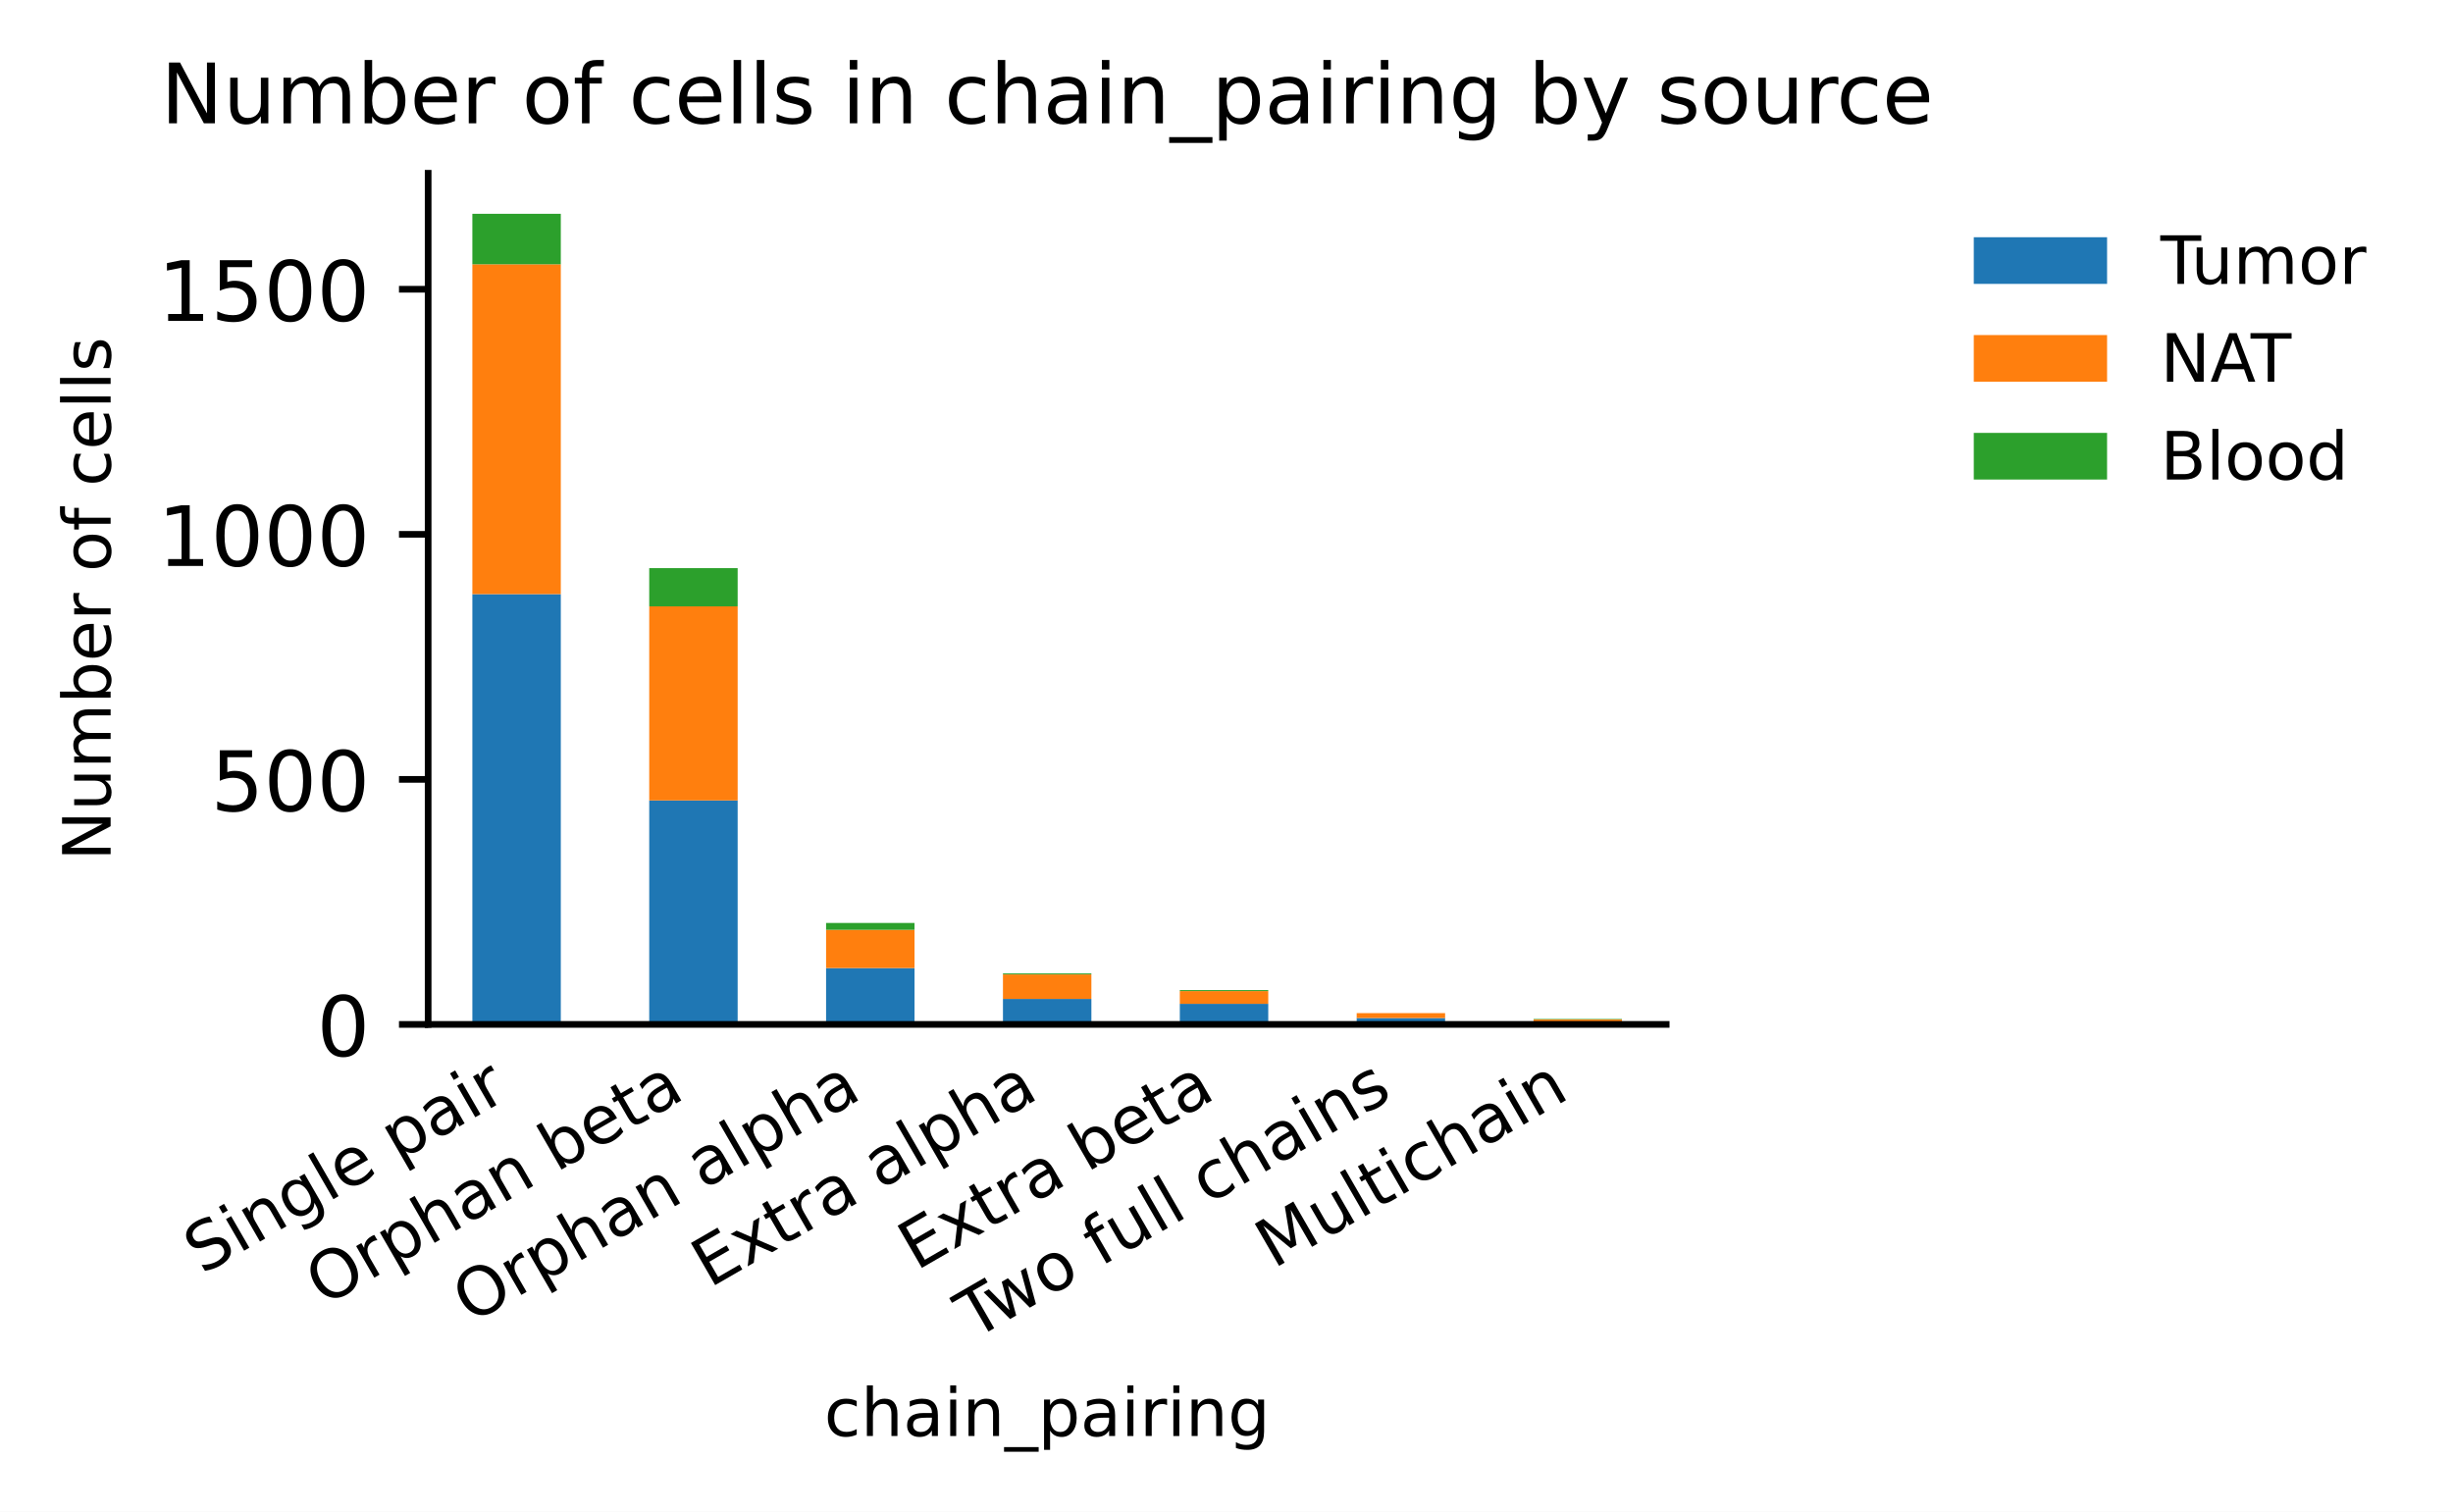
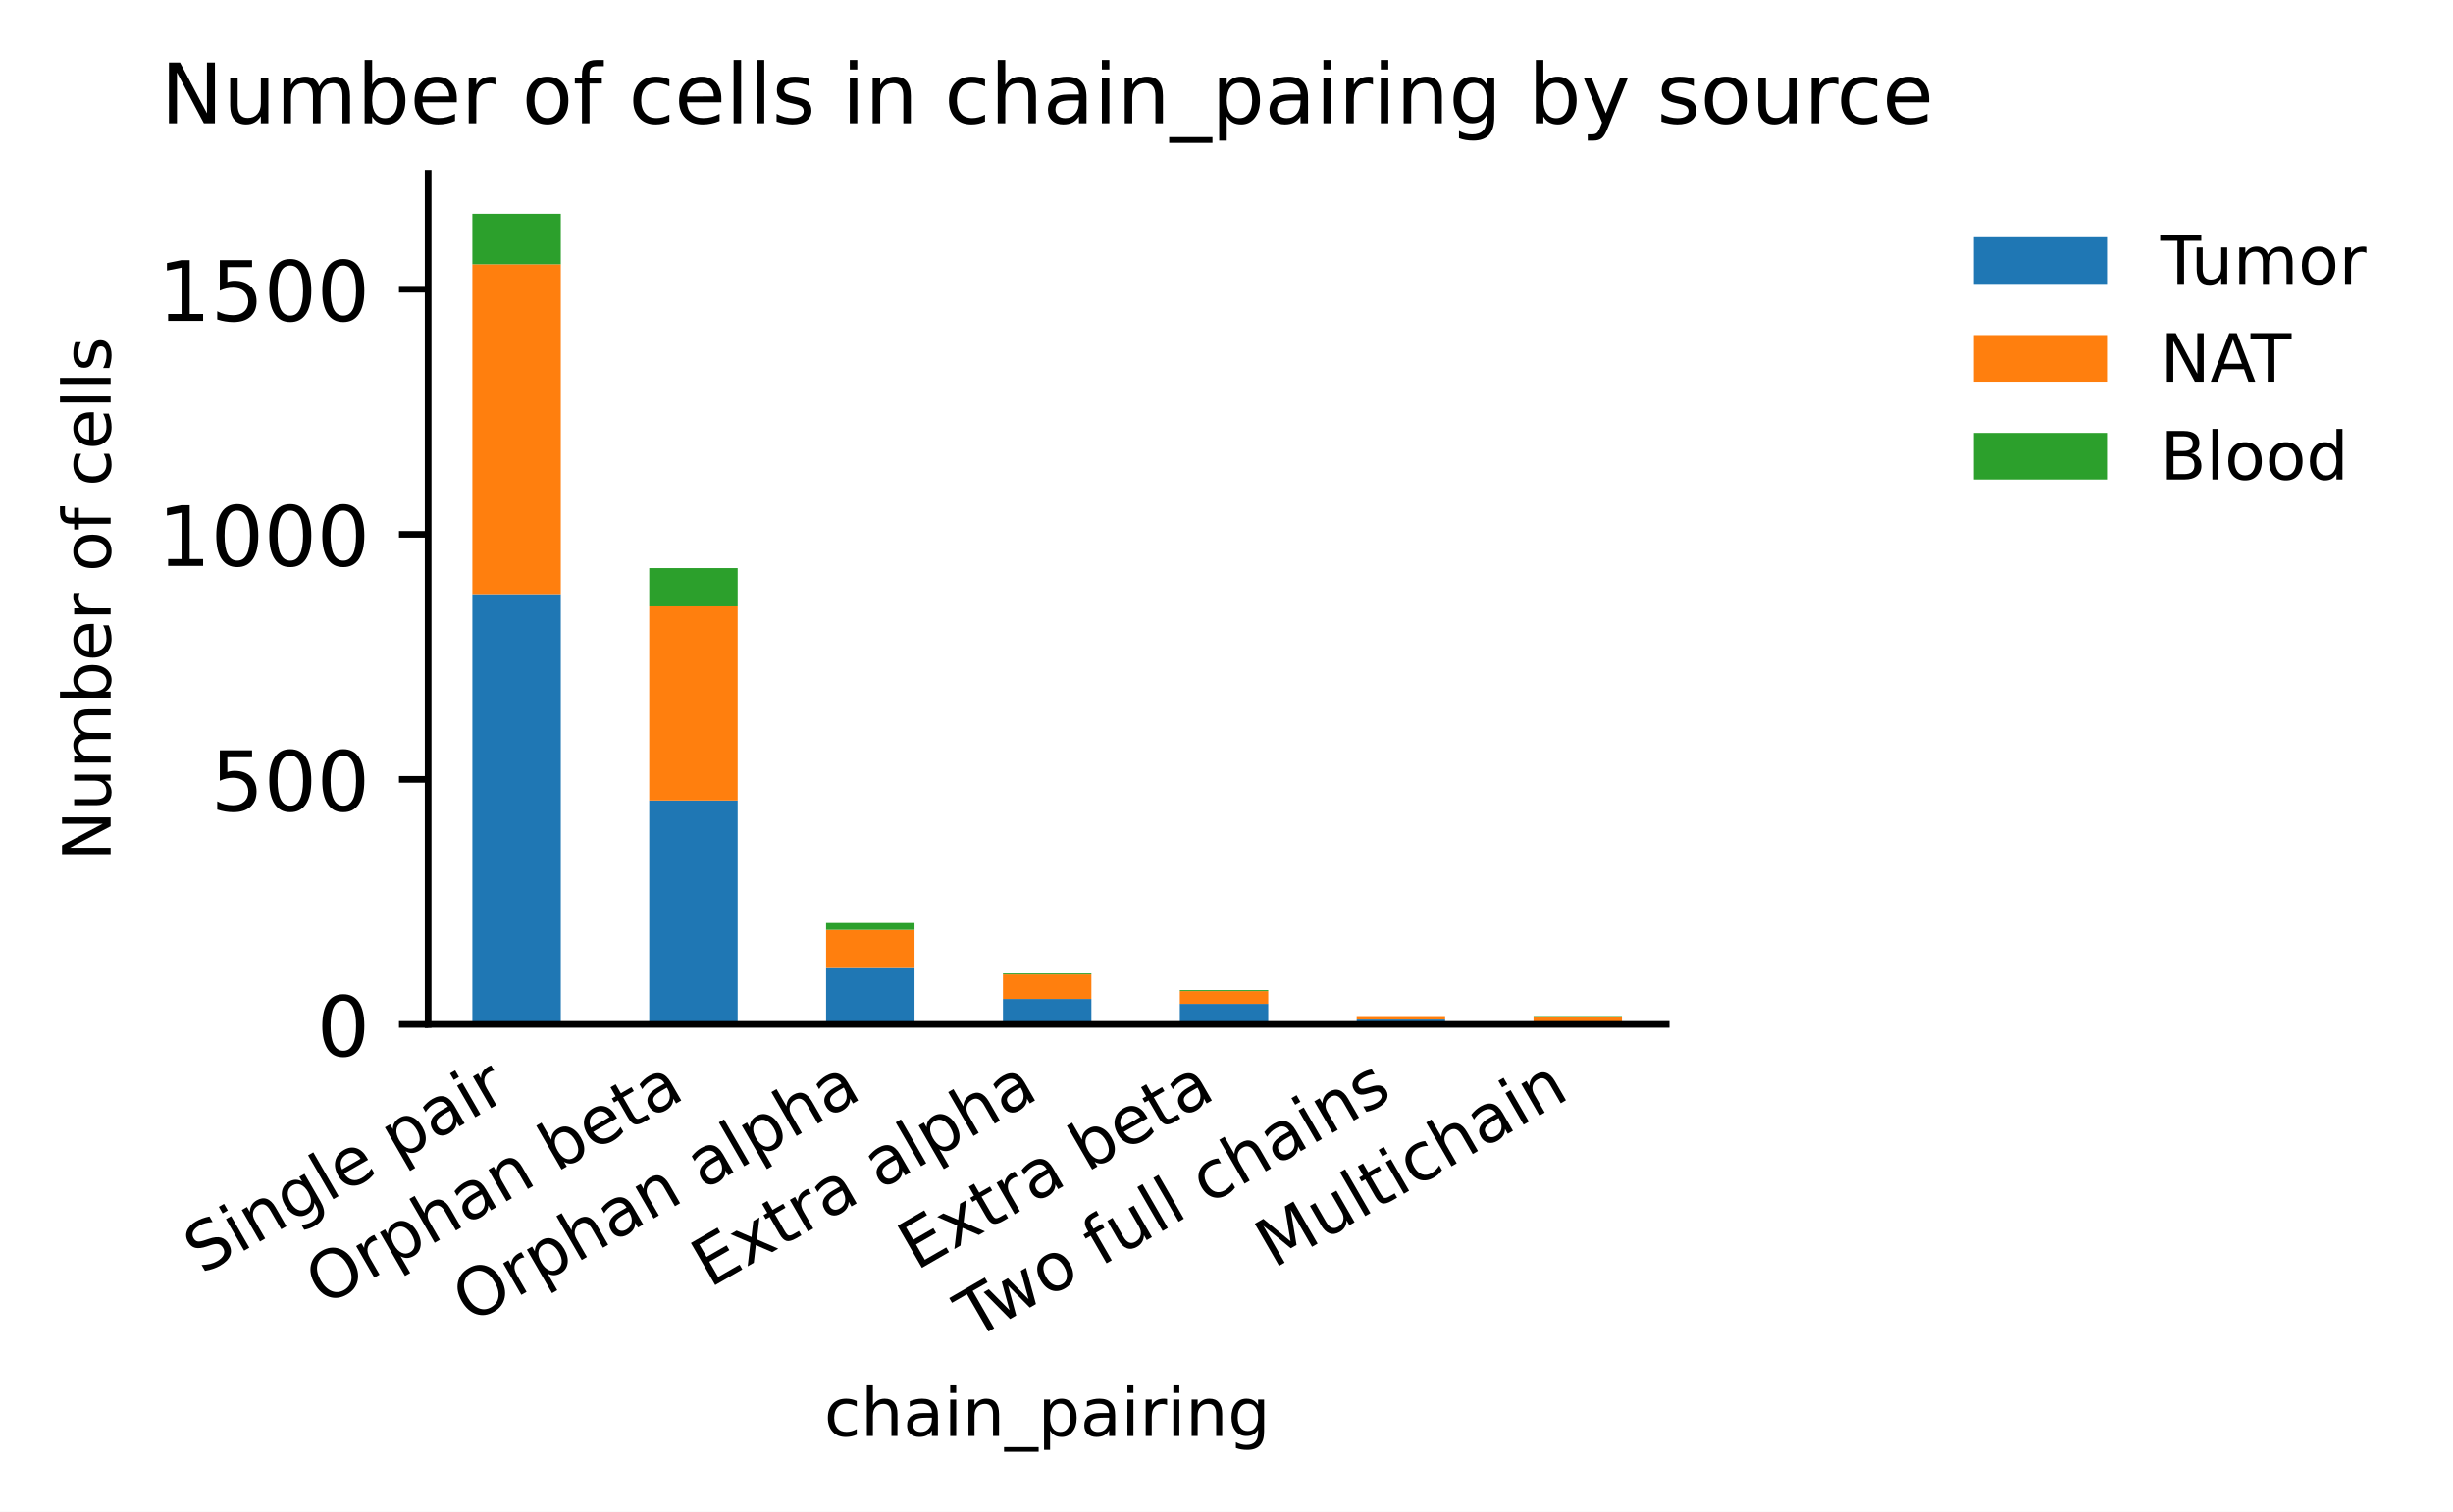
<svg xmlns="http://www.w3.org/2000/svg" xmlns:xlink="http://www.w3.org/1999/xlink" height="181.462pt" version="1.1" viewBox="0 0 294.445 181.462" width="294.445pt">
  <defs>
    <style type="text/css">
*{stroke-linecap:butt;stroke-linejoin:round;}
  </style>
  </defs>
  <g id="figure_1">
    <g id="patch_1">
      <path d="M 0 181.462  L 294.445 181.462  L 294.445 0  L 0 0  z " style="fill:#ffffff;" />
    </g>
    <g id="axes_1">
      <g id="patch_2">
        <path d="M 51.392 122.966  L 200 122.966  L 200 20.798  L 51.392 20.798  z " style="fill:#ffffff;" />
      </g>
      <g id="patch_3">
-         <path clip-path="url(#p3fe8c4ce03)" d="M 56.7 122.966  L 67.315 122.966  L 67.315 71.315  L 56.7 71.315  z " style="fill:#1f77b4;" />
+         <path clip-path="url(#pa48cd83cf0)" d="M 56.7 122.966  L 67.315 122.966  L 67.315 71.315  L 56.7 71.315  z " style="fill:#1f77b4;" />
      </g>
      <g id="patch_4">
-         <path clip-path="url(#p3fe8c4ce03)" d="M 77.93 122.966  L 88.544 122.966  L 88.544 96.082  L 77.93 96.082  z " style="fill:#1f77b4;" />
+         <path clip-path="url(#pa48cd83cf0)" d="M 77.93 122.966  L 88.544 122.966  L 88.544 96.082  L 77.93 96.082  z " style="fill:#1f77b4;" />
      </g>
      <g id="patch_5">
-         <path clip-path="url(#p3fe8c4ce03)" d="M 99.159 122.966  L 109.774 122.966  L 109.774 116.201  L 99.159 116.201  z " style="fill:#1f77b4;" />
+         <path clip-path="url(#pa48cd83cf0)" d="M 99.159 122.966  L 109.774 122.966  L 109.774 116.201  L 99.159 116.201  z " style="fill:#1f77b4;" />
      </g>
      <g id="patch_6">
-         <path clip-path="url(#p3fe8c4ce03)" d="M 120.389 122.966  L 131.004 122.966  L 131.004 119.907  L 120.389 119.907  z " style="fill:#1f77b4;" />
+         <path clip-path="url(#pa48cd83cf0)" d="M 120.389 122.966  L 131.004 122.966  L 131.004 119.907  L 120.389 119.907  z " style="fill:#1f77b4;" />
      </g>
      <g id="patch_7">
-         <path clip-path="url(#p3fe8c4ce03)" d="M 141.619 122.966  L 152.234 122.966  L 152.234 120.496  L 141.619 120.496  z " style="fill:#1f77b4;" />
+         <path clip-path="url(#pa48cd83cf0)" d="M 141.619 122.966  L 152.234 122.966  L 152.234 120.496  L 141.619 120.496  z " style="fill:#1f77b4;" />
      </g>
      <g id="patch_8">
-         <path clip-path="url(#p3fe8c4ce03)" d="M 162.849 122.966  L 173.463 122.966  L 173.463 122.202  L 162.849 122.202  z " style="fill:#1f77b4;" />
+         <path clip-path="url(#pa48cd83cf0)" d="M 162.849 122.966  L 173.463 122.966  L 173.463 122.378  L 162.849 122.378  z " style="fill:#1f77b4;" />
      </g>
      <g id="patch_9">
-         <path clip-path="url(#p3fe8c4ce03)" d="M 184.078 122.966  L 194.693 122.966  L 194.693 122.849  L 184.078 122.849  z " style="fill:#1f77b4;" />
+         <path clip-path="url(#pa48cd83cf0)" d="M 184.078 122.966  L 194.693 122.966  L 194.693 122.672  L 184.078 122.672  z " style="fill:#1f77b4;" />
      </g>
      <g id="patch_10">
-         <path clip-path="url(#p3fe8c4ce03)" d="M 56.7 71.315  L 67.315 71.315  L 67.315 31.723  L 56.7 31.723  z " style="fill:#ff7f0e;" />
+         <path clip-path="url(#pa48cd83cf0)" d="M 56.7 71.315  L 67.315 71.315  L 67.315 31.723  L 56.7 31.723  z " style="fill:#ff7f0e;" />
      </g>
      <g id="patch_11">
-         <path clip-path="url(#p3fe8c4ce03)" d="M 77.93 96.082  L 88.544 96.082  L 88.544 72.785  L 77.93 72.785  z " style="fill:#ff7f0e;" />
+         <path clip-path="url(#pa48cd83cf0)" d="M 77.93 96.082  L 88.544 96.082  L 88.544 72.785  L 77.93 72.785  z " style="fill:#ff7f0e;" />
      </g>
      <g id="patch_12">
-         <path clip-path="url(#p3fe8c4ce03)" d="M 99.159 116.201  L 109.774 116.201  L 109.774 111.612  L 99.159 111.612  z " style="fill:#ff7f0e;" />
+         <path clip-path="url(#pa48cd83cf0)" d="M 99.159 116.201  L 109.774 116.201  L 109.774 111.612  L 99.159 111.612  z " style="fill:#ff7f0e;" />
      </g>
      <g id="patch_13">
-         <path clip-path="url(#p3fe8c4ce03)" d="M 120.389 119.907  L 131.004 119.907  L 131.004 116.966  L 120.389 116.966  z " style="fill:#ff7f0e;" />
+         <path clip-path="url(#pa48cd83cf0)" d="M 120.389 119.907  L 131.004 119.907  L 131.004 116.966  L 120.389 116.966  z " style="fill:#ff7f0e;" />
      </g>
      <g id="patch_14">
-         <path clip-path="url(#p3fe8c4ce03)" d="M 141.619 120.496  L 152.234 120.496  L 152.234 118.966  L 141.619 118.966  z " style="fill:#ff7f0e;" />
+         <path clip-path="url(#pa48cd83cf0)" d="M 141.619 120.496  L 152.234 120.496  L 152.234 118.966  L 141.619 118.966  z " style="fill:#ff7f0e;" />
      </g>
      <g id="patch_15">
-         <path clip-path="url(#p3fe8c4ce03)" d="M 162.849 122.202  L 173.463 122.202  L 173.463 121.613  L 162.849 121.613  z " style="fill:#ff7f0e;" />
+         <path clip-path="url(#pa48cd83cf0)" d="M 162.849 122.378  L 173.463 122.378  L 173.463 121.966  L 162.849 121.966  z " style="fill:#ff7f0e;" />
      </g>
      <g id="patch_16">
-         <path clip-path="url(#p3fe8c4ce03)" d="M 184.078 122.849  L 194.693 122.849  L 194.693 122.378  L 184.078 122.378  z " style="fill:#ff7f0e;" />
+         <path clip-path="url(#pa48cd83cf0)" d="M 184.078 122.672  L 194.693 122.672  L 194.693 122.025  L 184.078 122.025  z " style="fill:#ff7f0e;" />
      </g>
      <g id="patch_17">
-         <path clip-path="url(#p3fe8c4ce03)" d="M 56.7 31.723  L 67.315 31.723  L 67.315 25.664  L 56.7 25.664  z " style="fill:#2ca02c;" />
+         <path clip-path="url(#pa48cd83cf0)" d="M 56.7 31.723  L 67.315 31.723  L 67.315 25.664  L 56.7 25.664  z " style="fill:#2ca02c;" />
      </g>
      <g id="patch_18">
-         <path clip-path="url(#p3fe8c4ce03)" d="M 77.93 72.785  L 88.544 72.785  L 88.544 68.197  L 77.93 68.197  z " style="fill:#2ca02c;" />
+         <path clip-path="url(#pa48cd83cf0)" d="M 77.93 72.785  L 88.544 72.785  L 88.544 68.197  L 77.93 68.197  z " style="fill:#2ca02c;" />
      </g>
      <g id="patch_19">
-         <path clip-path="url(#p3fe8c4ce03)" d="M 99.159 111.612  L 109.774 111.612  L 109.774 110.789  L 99.159 110.789  z " style="fill:#2ca02c;" />
+         <path clip-path="url(#pa48cd83cf0)" d="M 99.159 111.612  L 109.774 111.612  L 109.774 110.789  L 99.159 110.789  z " style="fill:#2ca02c;" />
      </g>
      <g id="patch_20">
-         <path clip-path="url(#p3fe8c4ce03)" d="M 120.389 116.966  L 131.004 116.966  L 131.004 116.848  L 120.389 116.848  z " style="fill:#2ca02c;" />
+         <path clip-path="url(#pa48cd83cf0)" d="M 120.389 116.966  L 131.004 116.966  L 131.004 116.848  L 120.389 116.848  z " style="fill:#2ca02c;" />
      </g>
      <g id="patch_21">
-         <path clip-path="url(#p3fe8c4ce03)" d="M 141.619 118.966  L 152.234 118.966  L 152.234 118.848  L 141.619 118.848  z " style="fill:#2ca02c;" />
+         <path clip-path="url(#pa48cd83cf0)" d="M 141.619 118.966  L 152.234 118.966  L 152.234 118.848  L 141.619 118.848  z " style="fill:#2ca02c;" />
      </g>
      <g id="patch_22">
-         <path clip-path="url(#p3fe8c4ce03)" d="M 162.849 122.966  L 173.463 122.966  L 173.463 122.966  L 162.849 122.966  z " style="fill:#2ca02c;" />
+         <path clip-path="url(#pa48cd83cf0)" d="M 162.849 122.966  L 173.463 122.966  L 173.463 122.966  L 162.849 122.966  z " style="fill:#2ca02c;" />
      </g>
      <g id="patch_23">
-         <path clip-path="url(#p3fe8c4ce03)" d="M 184.078 122.378  L 194.693 122.378  L 194.693 122.319  L 184.078 122.319  z " style="fill:#2ca02c;" />
+         <path clip-path="url(#pa48cd83cf0)" d="M 184.078 122.025  L 194.693 122.025  L 194.693 121.966  L 184.078 121.966  z " style="fill:#2ca02c;" />
      </g>
      <g id="matplotlib.axis_1">
        <g id="xtick_1">
          <g id="line2d_1" />
          <g id="text_1">
            <defs>
              <path d="M 53.516 70.516  L 53.516 60.891  Q 47.906 63.578 42.922 64.891  Q 37.938 66.219 33.297 66.219  Q 25.25 66.219 20.875 63.094  Q 16.5 59.969 16.5 54.203  Q 16.5 49.359 19.406 46.891  Q 22.312 44.438 30.422 42.922  L 36.375 41.703  Q 47.406 39.594 52.656 34.297  Q 57.906 29 57.906 20.125  Q 57.906 9.516 50.797 4.047  Q 43.703 -1.422 29.984 -1.422  Q 24.812 -1.422 18.969 -0.25  Q 13.141 0.922 6.891 3.219  L 6.891 13.375  Q 12.891 10.016 18.656 8.297  Q 24.422 6.594 29.984 6.594  Q 38.422 6.594 43.016 9.906  Q 47.609 13.234 47.609 19.391  Q 47.609 24.75 44.312 27.781  Q 41.016 30.812 33.5 32.328  L 27.484 33.5  Q 16.453 35.688 11.516 40.375  Q 6.594 45.062 6.594 53.422  Q 6.594 63.094 13.406 68.656  Q 20.219 74.219 32.172 74.219  Q 37.312 74.219 42.625 73.281  Q 47.953 72.359 53.516 70.516  z " id="DejaVuSans-83" />
              <path d="M 9.422 54.688  L 18.406 54.688  L 18.406 0  L 9.422 0  z M 9.422 75.984  L 18.406 75.984  L 18.406 64.594  L 9.422 64.594  z " id="DejaVuSans-105" />
              <path d="M 54.891 33.016  L 54.891 0  L 45.906 0  L 45.906 32.719  Q 45.906 40.484 42.875 44.328  Q 39.844 48.188 33.797 48.188  Q 26.516 48.188 22.312 43.547  Q 18.109 38.922 18.109 30.906  L 18.109 0  L 9.078 0  L 9.078 54.688  L 18.109 54.688  L 18.109 46.188  Q 21.344 51.125 25.703 53.562  Q 30.078 56 35.797 56  Q 45.219 56 50.047 50.172  Q 54.891 44.344 54.891 33.016  z " id="DejaVuSans-110" />
              <path d="M 45.406 27.984  Q 45.406 37.75 41.375 43.109  Q 37.359 48.484 30.078 48.484  Q 22.859 48.484 18.828 43.109  Q 14.797 37.75 14.797 27.984  Q 14.797 18.266 18.828 12.891  Q 22.859 7.516 30.078 7.516  Q 37.359 7.516 41.375 12.891  Q 45.406 18.266 45.406 27.984  z M 54.391 6.781  Q 54.391 -7.172 48.188 -13.984  Q 42 -20.797 29.203 -20.797  Q 24.469 -20.797 20.266 -20.094  Q 16.062 -19.391 12.109 -17.922  L 12.109 -9.188  Q 16.062 -11.328 19.922 -12.344  Q 23.781 -13.375 27.781 -13.375  Q 36.625 -13.375 41.016 -8.766  Q 45.406 -4.156 45.406 5.172  L 45.406 9.625  Q 42.625 4.781 38.281 2.391  Q 33.938 0 27.875 0  Q 17.828 0 11.672 7.656  Q 5.516 15.328 5.516 27.984  Q 5.516 40.672 11.672 48.328  Q 17.828 56 27.875 56  Q 33.938 56 38.281 53.609  Q 42.625 51.219 45.406 46.391  L 45.406 54.688  L 54.391 54.688  z " id="DejaVuSans-103" />
              <path d="M 9.422 75.984  L 18.406 75.984  L 18.406 0  L 9.422 0  z " id="DejaVuSans-108" />
              <path d="M 56.203 29.594  L 56.203 25.203  L 14.891 25.203  Q 15.484 15.922 20.484 11.062  Q 25.484 6.203 34.422 6.203  Q 39.594 6.203 44.453 7.469  Q 49.312 8.734 54.109 11.281  L 54.109 2.781  Q 49.266 0.734 44.188 -0.344  Q 39.109 -1.422 33.891 -1.422  Q 20.797 -1.422 13.156 6.188  Q 5.516 13.812 5.516 26.812  Q 5.516 40.234 12.766 48.109  Q 20.016 56 32.328 56  Q 43.359 56 49.781 48.891  Q 56.203 41.797 56.203 29.594  z M 47.219 32.234  Q 47.125 39.594 43.094 43.984  Q 39.062 48.391 32.422 48.391  Q 24.906 48.391 20.391 44.141  Q 15.875 39.891 15.188 32.172  z " id="DejaVuSans-101" />
              <path id="DejaVuSans-32" />
              <path d="M 18.109 8.203  L 18.109 -20.797  L 9.078 -20.797  L 9.078 54.688  L 18.109 54.688  L 18.109 46.391  Q 20.953 51.266 25.266 53.625  Q 29.594 56 35.594 56  Q 45.562 56 51.781 48.094  Q 58.016 40.188 58.016 27.297  Q 58.016 14.406 51.781 6.484  Q 45.562 -1.422 35.594 -1.422  Q 29.594 -1.422 25.266 0.953  Q 20.953 3.328 18.109 8.203  z M 48.688 27.297  Q 48.688 37.203 44.609 42.844  Q 40.531 48.484 33.406 48.484  Q 26.266 48.484 22.188 42.844  Q 18.109 37.203 18.109 27.297  Q 18.109 17.391 22.188 11.75  Q 26.266 6.109 33.406 6.109  Q 40.531 6.109 44.609 11.75  Q 48.688 17.391 48.688 27.297  z " id="DejaVuSans-112" />
              <path d="M 34.281 27.484  Q 23.391 27.484 19.188 25  Q 14.984 22.516 14.984 16.5  Q 14.984 11.719 18.141 8.906  Q 21.297 6.109 26.703 6.109  Q 34.188 6.109 38.703 11.406  Q 43.219 16.703 43.219 25.484  L 43.219 27.484  z M 52.203 31.203  L 52.203 0  L 43.219 0  L 43.219 8.297  Q 40.141 3.328 35.547 0.953  Q 30.953 -1.422 24.312 -1.422  Q 15.922 -1.422 10.953 3.297  Q 6 8.016 6 15.922  Q 6 25.141 12.172 29.828  Q 18.359 34.516 30.609 34.516  L 43.219 34.516  L 43.219 35.406  Q 43.219 41.609 39.141 45  Q 35.062 48.391 27.688 48.391  Q 23 48.391 18.547 47.266  Q 14.109 46.141 10.016 43.891  L 10.016 52.203  Q 14.938 54.109 19.578 55.047  Q 24.219 56 28.609 56  Q 40.484 56 46.344 49.844  Q 52.203 43.703 52.203 31.203  z " id="DejaVuSans-97" />
              <path d="M 41.109 46.297  Q 39.594 47.172 37.812 47.578  Q 36.031 48 33.891 48  Q 26.266 48 22.188 43.047  Q 18.109 38.094 18.109 28.812  L 18.109 0  L 9.078 0  L 9.078 54.688  L 18.109 54.688  L 18.109 46.188  Q 20.953 51.172 25.484 53.578  Q 30.031 56 36.531 56  Q 37.453 56 38.578 55.875  Q 39.703 55.766 41.062 55.516  z " id="DejaVuSans-114" />
            </defs>
            <g transform="translate(24.25682 153.0458)rotate(-30)scale(0.08 -0.08)">
              <use xlink:href="#DejaVuSans-83" />
              <use x="63.477" xlink:href="#DejaVuSans-105" />
              <use x="91.26" xlink:href="#DejaVuSans-110" />
              <use x="154.639" xlink:href="#DejaVuSans-103" />
              <use x="218.115" xlink:href="#DejaVuSans-108" />
              <use x="245.898" xlink:href="#DejaVuSans-101" />
              <use x="307.422" xlink:href="#DejaVuSans-32" />
              <use x="339.209" xlink:href="#DejaVuSans-112" />
              <use x="402.686" xlink:href="#DejaVuSans-97" />
              <use x="463.965" xlink:href="#DejaVuSans-105" />
              <use x="491.748" xlink:href="#DejaVuSans-114" />
            </g>
          </g>
        </g>
        <g id="xtick_2">
          <g id="line2d_2" />
          <g id="text_2">
            <defs>
              <path d="M 39.406 66.219  Q 28.656 66.219 22.328 58.203  Q 16.016 50.203 16.016 36.375  Q 16.016 22.609 22.328 14.594  Q 28.656 6.594 39.406 6.594  Q 50.141 6.594 56.422 14.594  Q 62.703 22.609 62.703 36.375  Q 62.703 50.203 56.422 58.203  Q 50.141 66.219 39.406 66.219  z M 39.406 74.219  Q 54.734 74.219 63.906 63.938  Q 73.094 53.656 73.094 36.375  Q 73.094 19.141 63.906 8.859  Q 54.734 -1.422 39.406 -1.422  Q 24.031 -1.422 14.812 8.828  Q 5.609 19.094 5.609 36.375  Q 5.609 53.656 14.812 63.938  Q 24.031 74.219 39.406 74.219  z " id="DejaVuSans-79" />
              <path d="M 54.891 33.016  L 54.891 0  L 45.906 0  L 45.906 32.719  Q 45.906 40.484 42.875 44.328  Q 39.844 48.188 33.797 48.188  Q 26.516 48.188 22.312 43.547  Q 18.109 38.922 18.109 30.906  L 18.109 0  L 9.078 0  L 9.078 75.984  L 18.109 75.984  L 18.109 46.188  Q 21.344 51.125 25.703 53.562  Q 30.078 56 35.797 56  Q 45.219 56 50.047 50.172  Q 54.891 44.344 54.891 33.016  z " id="DejaVuSans-104" />
              <path d="M 48.688 27.297  Q 48.688 37.203 44.609 42.844  Q 40.531 48.484 33.406 48.484  Q 26.266 48.484 22.188 42.844  Q 18.109 37.203 18.109 27.297  Q 18.109 17.391 22.188 11.75  Q 26.266 6.109 33.406 6.109  Q 40.531 6.109 44.609 11.75  Q 48.688 17.391 48.688 27.297  z M 18.109 46.391  Q 20.953 51.266 25.266 53.625  Q 29.594 56 35.594 56  Q 45.562 56 51.781 48.094  Q 58.016 40.188 58.016 27.297  Q 58.016 14.406 51.781 6.484  Q 45.562 -1.422 35.594 -1.422  Q 29.594 -1.422 25.266 0.953  Q 20.953 3.328 18.109 8.203  L 18.109 0  L 9.078 0  L 9.078 75.984  L 18.109 75.984  z " id="DejaVuSans-98" />
              <path d="M 18.312 70.219  L 18.312 54.688  L 36.812 54.688  L 36.812 47.703  L 18.312 47.703  L 18.312 18.016  Q 18.312 11.328 20.141 9.422  Q 21.969 7.516 27.594 7.516  L 36.812 7.516  L 36.812 0  L 27.594 0  Q 17.188 0 13.234 3.875  Q 9.281 7.766 9.281 18.016  L 9.281 47.703  L 2.688 47.703  L 2.688 54.688  L 9.281 54.688  L 9.281 70.219  z " id="DejaVuSans-116" />
            </defs>
            <g transform="translate(38.85278 156.8758)rotate(-30)scale(0.08 -0.08)">
              <use xlink:href="#DejaVuSans-79" />
              <use x="78.711" xlink:href="#DejaVuSans-114" />
              <use x="119.824" xlink:href="#DejaVuSans-112" />
              <use x="183.301" xlink:href="#DejaVuSans-104" />
              <use x="246.68" xlink:href="#DejaVuSans-97" />
              <use x="307.959" xlink:href="#DejaVuSans-110" />
              <use x="371.338" xlink:href="#DejaVuSans-32" />
              <use x="403.125" xlink:href="#DejaVuSans-98" />
              <use x="466.602" xlink:href="#DejaVuSans-101" />
              <use x="528.125" xlink:href="#DejaVuSans-116" />
              <use x="567.334" xlink:href="#DejaVuSans-97" />
            </g>
          </g>
        </g>
        <g id="xtick_3">
          <g id="line2d_3" />
          <g id="text_3">
            <g transform="translate(56.5004 158.9439)rotate(-30)scale(0.08 -0.08)">
              <use xlink:href="#DejaVuSans-79" />
              <use x="78.711" xlink:href="#DejaVuSans-114" />
              <use x="119.824" xlink:href="#DejaVuSans-112" />
              <use x="183.301" xlink:href="#DejaVuSans-104" />
              <use x="246.68" xlink:href="#DejaVuSans-97" />
              <use x="307.959" xlink:href="#DejaVuSans-110" />
              <use x="371.338" xlink:href="#DejaVuSans-32" />
              <use x="403.125" xlink:href="#DejaVuSans-97" />
              <use x="464.404" xlink:href="#DejaVuSans-108" />
              <use x="492.188" xlink:href="#DejaVuSans-112" />
              <use x="555.664" xlink:href="#DejaVuSans-104" />
              <use x="619.043" xlink:href="#DejaVuSans-97" />
            </g>
          </g>
        </g>
        <g id="xtick_4">
          <g id="line2d_4" />
          <g id="text_4">
            <defs>
              <path d="M 9.812 72.906  L 55.906 72.906  L 55.906 64.594  L 19.672 64.594  L 19.672 43.016  L 54.391 43.016  L 54.391 34.719  L 19.672 34.719  L 19.672 8.297  L 56.781 8.297  L 56.781 0  L 9.812 0  z " id="DejaVuSans-69" />
              <path d="M 54.891 54.688  L 35.109 28.078  L 55.906 0  L 45.312 0  L 29.391 21.484  L 13.484 0  L 2.875 0  L 24.125 28.609  L 4.688 54.688  L 15.281 54.688  L 29.781 35.203  L 44.281 54.688  z " id="DejaVuSans-120" />
            </defs>
            <g transform="translate(85.16927 154.6489)rotate(-30)scale(0.08 -0.08)">
              <use xlink:href="#DejaVuSans-69" />
              <use x="63.184" xlink:href="#DejaVuSans-120" />
              <use x="122.363" xlink:href="#DejaVuSans-116" />
              <use x="161.572" xlink:href="#DejaVuSans-114" />
              <use x="202.686" xlink:href="#DejaVuSans-97" />
              <use x="263.965" xlink:href="#DejaVuSans-32" />
              <use x="295.752" xlink:href="#DejaVuSans-97" />
              <use x="357.031" xlink:href="#DejaVuSans-108" />
              <use x="384.814" xlink:href="#DejaVuSans-112" />
              <use x="448.291" xlink:href="#DejaVuSans-104" />
              <use x="511.67" xlink:href="#DejaVuSans-97" />
            </g>
          </g>
        </g>
        <g id="xtick_5">
          <g id="line2d_5" />
          <g id="text_5">
            <g transform="translate(109.9811 152.5808)rotate(-30)scale(0.08 -0.08)">
              <use xlink:href="#DejaVuSans-69" />
              <use x="63.184" xlink:href="#DejaVuSans-120" />
              <use x="122.363" xlink:href="#DejaVuSans-116" />
              <use x="161.572" xlink:href="#DejaVuSans-114" />
              <use x="202.686" xlink:href="#DejaVuSans-97" />
              <use x="263.965" xlink:href="#DejaVuSans-32" />
              <use x="295.752" xlink:href="#DejaVuSans-98" />
              <use x="359.229" xlink:href="#DejaVuSans-101" />
              <use x="420.752" xlink:href="#DejaVuSans-116" />
              <use x="459.961" xlink:href="#DejaVuSans-97" />
            </g>
          </g>
        </g>
        <g id="xtick_6">
          <g id="line2d_6" />
          <g id="text_6">
            <defs>
              <path d="M -0.297 72.906  L 61.375 72.906  L 61.375 64.594  L 35.5 64.594  L 35.5 0  L 25.594 0  L 25.594 64.594  L -0.297 64.594  z " id="DejaVuSans-84" />
              <path d="M 4.203 54.688  L 13.188 54.688  L 24.422 12.016  L 35.594 54.688  L 46.188 54.688  L 57.422 12.016  L 68.609 54.688  L 77.594 54.688  L 63.281 0  L 52.688 0  L 40.922 44.828  L 29.109 0  L 18.5 0  z " id="DejaVuSans-119" />
              <path d="M 30.609 48.391  Q 23.391 48.391 19.188 42.75  Q 14.984 37.109 14.984 27.297  Q 14.984 17.484 19.156 11.844  Q 23.344 6.203 30.609 6.203  Q 37.797 6.203 41.984 11.859  Q 46.188 17.531 46.188 27.297  Q 46.188 37.016 41.984 42.703  Q 37.797 48.391 30.609 48.391  z M 30.609 56  Q 42.328 56 49.016 48.375  Q 55.719 40.766 55.719 27.297  Q 55.719 13.875 49.016 6.219  Q 42.328 -1.422 30.609 -1.422  Q 18.844 -1.422 12.172 6.219  Q 5.516 13.875 5.516 27.297  Q 5.516 40.766 12.172 48.375  Q 18.844 56 30.609 56  z " id="DejaVuSans-111" />
              <path d="M 37.109 75.984  L 37.109 68.5  L 28.516 68.5  Q 23.688 68.5 21.797 66.547  Q 19.922 64.594 19.922 59.516  L 19.922 54.688  L 34.719 54.688  L 34.719 47.703  L 19.922 47.703  L 19.922 0  L 10.891 0  L 10.891 47.703  L 2.297 47.703  L 2.297 54.688  L 10.891 54.688  L 10.891 58.5  Q 10.891 67.625 15.141 71.797  Q 19.391 75.984 28.609 75.984  z " id="DejaVuSans-102" />
              <path d="M 8.5 21.578  L 8.5 54.688  L 17.484 54.688  L 17.484 21.922  Q 17.484 14.156 20.5 10.266  Q 23.531 6.391 29.594 6.391  Q 36.859 6.391 41.078 11.031  Q 45.312 15.672 45.312 23.688  L 45.312 54.688  L 54.297 54.688  L 54.297 0  L 45.312 0  L 45.312 8.406  Q 42.047 3.422 37.719 1  Q 33.406 -1.422 27.688 -1.422  Q 18.266 -1.422 13.375 4.438  Q 8.5 10.297 8.5 21.578  z M 31.109 56  z " id="DejaVuSans-117" />
              <path d="M 48.781 52.594  L 48.781 44.188  Q 44.969 46.297 41.141 47.344  Q 37.312 48.391 33.406 48.391  Q 24.656 48.391 19.812 42.844  Q 14.984 37.312 14.984 27.297  Q 14.984 17.281 19.812 11.734  Q 24.656 6.203 33.406 6.203  Q 37.312 6.203 41.141 7.25  Q 44.969 8.297 48.781 10.406  L 48.781 2.094  Q 45.016 0.344 40.984 -0.531  Q 36.969 -1.422 32.422 -1.422  Q 20.062 -1.422 12.781 6.344  Q 5.516 14.109 5.516 27.297  Q 5.516 40.672 12.859 48.328  Q 20.219 56 33.016 56  Q 37.156 56 41.109 55.141  Q 45.062 54.297 48.781 52.594  z " id="DejaVuSans-99" />
              <path d="M 44.281 53.078  L 44.281 44.578  Q 40.484 46.531 36.375 47.5  Q 32.281 48.484 27.875 48.484  Q 21.188 48.484 17.844 46.438  Q 14.5 44.391 14.5 40.281  Q 14.5 37.156 16.891 35.375  Q 19.281 33.594 26.516 31.984  L 29.594 31.297  Q 39.156 29.25 43.188 25.516  Q 47.219 21.781 47.219 15.094  Q 47.219 7.469 41.188 3.016  Q 35.156 -1.422 24.609 -1.422  Q 20.219 -1.422 15.453 -0.562  Q 10.688 0.297 5.422 2  L 5.422 11.281  Q 10.406 8.688 15.234 7.391  Q 20.062 6.109 24.812 6.109  Q 31.156 6.109 34.562 8.281  Q 37.984 10.453 37.984 14.406  Q 37.984 18.062 35.516 20.016  Q 33.062 21.969 24.703 23.781  L 21.578 24.516  Q 13.234 26.266 9.516 29.906  Q 5.812 33.547 5.812 39.891  Q 5.812 47.609 11.281 51.797  Q 16.75 56 26.812 56  Q 31.781 56 36.172 55.266  Q 40.578 54.547 44.281 53.078  z " id="DejaVuSans-115" />
            </defs>
            <g transform="translate(116.877 160.8564)rotate(-30)scale(0.08 -0.08)">
              <use xlink:href="#DejaVuSans-84" />
              <use x="44.584" xlink:href="#DejaVuSans-119" />
              <use x="126.371" xlink:href="#DejaVuSans-111" />
              <use x="187.553" xlink:href="#DejaVuSans-32" />
              <use x="219.34" xlink:href="#DejaVuSans-102" />
              <use x="254.545" xlink:href="#DejaVuSans-117" />
              <use x="317.924" xlink:href="#DejaVuSans-108" />
              <use x="345.707" xlink:href="#DejaVuSans-108" />
              <use x="373.49" xlink:href="#DejaVuSans-32" />
              <use x="405.277" xlink:href="#DejaVuSans-99" />
              <use x="460.258" xlink:href="#DejaVuSans-104" />
              <use x="523.637" xlink:href="#DejaVuSans-97" />
              <use x="584.916" xlink:href="#DejaVuSans-105" />
              <use x="612.699" xlink:href="#DejaVuSans-110" />
              <use x="676.078" xlink:href="#DejaVuSans-115" />
            </g>
          </g>
        </g>
        <g id="xtick_7">
          <g id="line2d_7" />
          <g id="text_7">
            <defs>
              <path d="M 9.812 72.906  L 24.516 72.906  L 43.109 23.297  L 61.812 72.906  L 76.516 72.906  L 76.516 0  L 66.891 0  L 66.891 64.016  L 48.094 14.016  L 38.188 14.016  L 19.391 64.016  L 19.391 0  L 9.812 0  z " id="DejaVuSans-77" />
            </defs>
            <g transform="translate(152.8584 152.3395)rotate(-30)scale(0.08 -0.08)">
              <use xlink:href="#DejaVuSans-77" />
              <use x="86.279" xlink:href="#DejaVuSans-117" />
              <use x="149.658" xlink:href="#DejaVuSans-108" />
              <use x="177.441" xlink:href="#DejaVuSans-116" />
              <use x="216.65" xlink:href="#DejaVuSans-105" />
              <use x="244.434" xlink:href="#DejaVuSans-99" />
              <use x="299.414" xlink:href="#DejaVuSans-104" />
              <use x="362.793" xlink:href="#DejaVuSans-97" />
              <use x="424.072" xlink:href="#DejaVuSans-105" />
              <use x="451.855" xlink:href="#DejaVuSans-110" />
            </g>
          </g>
        </g>
        <g id="text_8">
          <defs>
            <path d="M 50.984 -16.609  L 50.984 -23.578  L -0.984 -23.578  L -0.984 -16.609  z " id="DejaVuSans-95" />
          </defs>
          <g transform="translate(98.93275 172.376)scale(0.08 -0.08)">
            <use xlink:href="#DejaVuSans-99" />
            <use x="54.98" xlink:href="#DejaVuSans-104" />
            <use x="118.359" xlink:href="#DejaVuSans-97" />
            <use x="179.639" xlink:href="#DejaVuSans-105" />
            <use x="207.422" xlink:href="#DejaVuSans-110" />
            <use x="270.801" xlink:href="#DejaVuSans-95" />
            <use x="320.801" xlink:href="#DejaVuSans-112" />
            <use x="384.277" xlink:href="#DejaVuSans-97" />
            <use x="445.557" xlink:href="#DejaVuSans-105" />
            <use x="473.34" xlink:href="#DejaVuSans-114" />
            <use x="514.453" xlink:href="#DejaVuSans-105" />
            <use x="542.236" xlink:href="#DejaVuSans-110" />
            <use x="605.615" xlink:href="#DejaVuSans-103" />
          </g>
        </g>
      </g>
      <g id="matplotlib.axis_2">
        <g id="ytick_1">
          <g id="line2d_8">
            <defs>
-               <path d="M 0 0  L -3.5 0  " id="m73879115fa" style="stroke:#000000;stroke-width:0.8;" />
+               <path d="M 0 0  L -3.5 0  " id="m4cf09dc306" style="stroke:#000000;stroke-width:0.8;" />
            </defs>
            <g>
-               <use style="stroke:#000000;stroke-width:0.8;" x="51.392" xlink:href="#m73879115fa" y="122.966" />
+               <use style="stroke:#000000;stroke-width:0.8;" x="51.392" xlink:href="#m4cf09dc306" y="122.966" />
            </g>
          </g>
          <g id="text_9">
            <defs>
              <path d="M 31.781 66.406  Q 24.172 66.406 20.328 58.906  Q 16.5 51.422 16.5 36.375  Q 16.5 21.391 20.328 13.891  Q 24.172 6.391 31.781 6.391  Q 39.453 6.391 43.281 13.891  Q 47.125 21.391 47.125 36.375  Q 47.125 51.422 43.281 58.906  Q 39.453 66.406 31.781 66.406  z M 31.781 74.219  Q 44.047 74.219 50.516 64.516  Q 56.984 54.828 56.984 36.375  Q 56.984 17.969 50.516 8.266  Q 44.047 -1.422 31.781 -1.422  Q 19.531 -1.422 13.062 8.266  Q 6.594 17.969 6.594 36.375  Q 6.594 54.828 13.062 64.516  Q 19.531 74.219 31.781 74.219  z " id="DejaVuSans-48" />
            </defs>
            <g transform="translate(38.03 126.7657)scale(0.1 -0.1)">
              <use xlink:href="#DejaVuSans-48" />
            </g>
          </g>
        </g>
        <g id="ytick_2">
          <g id="line2d_9">
            <g>
-               <use style="stroke:#000000;stroke-width:0.8;" x="51.392" xlink:href="#m73879115fa" y="93.552" />
+               <use style="stroke:#000000;stroke-width:0.8;" x="51.392" xlink:href="#m4cf09dc306" y="93.552" />
            </g>
          </g>
          <g id="text_10">
            <defs>
              <path d="M 10.797 72.906  L 49.516 72.906  L 49.516 64.594  L 19.828 64.594  L 19.828 46.734  Q 21.969 47.469 24.109 47.828  Q 26.266 48.188 28.422 48.188  Q 40.625 48.188 47.75 41.5  Q 54.891 34.812 54.891 23.391  Q 54.891 11.625 47.562 5.094  Q 40.234 -1.422 26.906 -1.422  Q 22.312 -1.422 17.547 -0.641  Q 12.797 0.141 7.719 1.703  L 7.719 11.625  Q 12.109 9.234 16.797 8.062  Q 21.484 6.891 26.703 6.891  Q 35.156 6.891 40.078 11.328  Q 45.016 15.766 45.016 23.391  Q 45.016 31 40.078 35.438  Q 35.156 39.891 26.703 39.891  Q 22.75 39.891 18.812 39.016  Q 14.891 38.141 10.797 36.281  z " id="DejaVuSans-53" />
            </defs>
            <g transform="translate(25.305 97.35125)scale(0.1 -0.1)">
              <use xlink:href="#DejaVuSans-53" />
              <use x="63.623" xlink:href="#DejaVuSans-48" />
              <use x="127.246" xlink:href="#DejaVuSans-48" />
            </g>
          </g>
        </g>
        <g id="ytick_3">
          <g id="line2d_10">
            <g>
-               <use style="stroke:#000000;stroke-width:0.8;" x="51.392" xlink:href="#m73879115fa" y="64.138" />
+               <use style="stroke:#000000;stroke-width:0.8;" x="51.392" xlink:href="#m4cf09dc306" y="64.138" />
            </g>
          </g>
          <g id="text_11">
            <defs>
              <path d="M 12.406 8.297  L 28.516 8.297  L 28.516 63.922  L 10.984 60.406  L 10.984 69.391  L 28.422 72.906  L 38.281 72.906  L 38.281 8.297  L 54.391 8.297  L 54.391 0  L 12.406 0  z " id="DejaVuSans-49" />
            </defs>
            <g transform="translate(18.9425 67.93684)scale(0.1 -0.1)">
              <use xlink:href="#DejaVuSans-49" />
              <use x="63.623" xlink:href="#DejaVuSans-48" />
              <use x="127.246" xlink:href="#DejaVuSans-48" />
              <use x="190.869" xlink:href="#DejaVuSans-48" />
            </g>
          </g>
        </g>
        <g id="ytick_4">
          <g id="line2d_11">
            <g>
-               <use style="stroke:#000000;stroke-width:0.8;" x="51.392" xlink:href="#m73879115fa" y="34.723" />
+               <use style="stroke:#000000;stroke-width:0.8;" x="51.392" xlink:href="#m4cf09dc306" y="34.723" />
            </g>
          </g>
          <g id="text_12">
            <g transform="translate(18.9425 38.52244)scale(0.1 -0.1)">
              <use xlink:href="#DejaVuSans-49" />
              <use x="63.623" xlink:href="#DejaVuSans-53" />
              <use x="127.246" xlink:href="#DejaVuSans-48" />
              <use x="190.869" xlink:href="#DejaVuSans-48" />
            </g>
          </g>
        </g>
        <g id="text_13">
          <defs>
            <path d="M 9.812 72.906  L 23.094 72.906  L 55.422 11.922  L 55.422 72.906  L 64.984 72.906  L 64.984 0  L 51.703 0  L 19.391 60.984  L 19.391 0  L 9.812 0  z " id="DejaVuSans-78" />
            <path d="M 52 44.188  Q 55.375 50.25 60.062 53.125  Q 64.75 56 71.094 56  Q 79.641 56 84.281 50.016  Q 88.922 44.047 88.922 33.016  L 88.922 0  L 79.891 0  L 79.891 32.719  Q 79.891 40.578 77.094 44.375  Q 74.312 48.188 68.609 48.188  Q 61.625 48.188 57.562 43.547  Q 53.516 38.922 53.516 30.906  L 53.516 0  L 44.484 0  L 44.484 32.719  Q 44.484 40.625 41.703 44.406  Q 38.922 48.188 33.109 48.188  Q 26.219 48.188 22.156 43.531  Q 18.109 38.875 18.109 30.906  L 18.109 0  L 9.078 0  L 9.078 54.688  L 18.109 54.688  L 18.109 46.188  Q 21.188 51.219 25.484 53.609  Q 29.781 56 35.688 56  Q 41.656 56 45.828 52.969  Q 50 49.953 52 44.188  z " id="DejaVuSans-109" />
          </defs>
          <g transform="translate(13.27875 103.3162)rotate(-90)scale(0.08 -0.08)">
            <use xlink:href="#DejaVuSans-78" />
            <use x="74.805" xlink:href="#DejaVuSans-117" />
            <use x="138.184" xlink:href="#DejaVuSans-109" />
            <use x="235.596" xlink:href="#DejaVuSans-98" />
            <use x="299.072" xlink:href="#DejaVuSans-101" />
            <use x="360.596" xlink:href="#DejaVuSans-114" />
            <use x="401.709" xlink:href="#DejaVuSans-32" />
            <use x="433.496" xlink:href="#DejaVuSans-111" />
            <use x="494.678" xlink:href="#DejaVuSans-102" />
            <use x="529.883" xlink:href="#DejaVuSans-32" />
            <use x="561.67" xlink:href="#DejaVuSans-99" />
            <use x="616.65" xlink:href="#DejaVuSans-101" />
            <use x="678.174" xlink:href="#DejaVuSans-108" />
            <use x="705.957" xlink:href="#DejaVuSans-108" />
            <use x="733.74" xlink:href="#DejaVuSans-115" />
          </g>
        </g>
      </g>
      <g id="patch_24">
        <path d="M 51.392 122.966  L 51.392 20.798  " style="fill:none;stroke:#000000;stroke-linecap:square;stroke-linejoin:miter;stroke-width:0.8;" />
      </g>
      <g id="patch_25">
        <path d="M 51.392 122.966  L 200 122.966  " style="fill:none;stroke:#000000;stroke-linecap:square;stroke-linejoin:miter;stroke-width:0.8;" />
      </g>
      <g id="text_14">
        <defs>
          <path d="M 32.172 -5.078  Q 28.375 -14.844 24.75 -17.812  Q 21.141 -20.797 15.094 -20.797  L 7.906 -20.797  L 7.906 -13.281  L 13.188 -13.281  Q 16.891 -13.281 18.938 -11.516  Q 21 -9.766 23.484 -3.219  L 25.094 0.875  L 2.984 54.688  L 12.5 54.688  L 29.594 11.922  L 46.688 54.688  L 56.203 54.688  z " id="DejaVuSans-121" />
        </defs>
        <g transform="translate(19.30041 14.79844)scale(0.1 -0.1)">
          <use xlink:href="#DejaVuSans-78" />
          <use x="74.805" xlink:href="#DejaVuSans-117" />
          <use x="138.184" xlink:href="#DejaVuSans-109" />
          <use x="235.596" xlink:href="#DejaVuSans-98" />
          <use x="299.072" xlink:href="#DejaVuSans-101" />
          <use x="360.596" xlink:href="#DejaVuSans-114" />
          <use x="401.709" xlink:href="#DejaVuSans-32" />
          <use x="433.496" xlink:href="#DejaVuSans-111" />
          <use x="494.678" xlink:href="#DejaVuSans-102" />
          <use x="529.883" xlink:href="#DejaVuSans-32" />
          <use x="561.67" xlink:href="#DejaVuSans-99" />
          <use x="616.65" xlink:href="#DejaVuSans-101" />
          <use x="678.174" xlink:href="#DejaVuSans-108" />
          <use x="705.957" xlink:href="#DejaVuSans-108" />
          <use x="733.74" xlink:href="#DejaVuSans-115" />
          <use x="785.84" xlink:href="#DejaVuSans-32" />
          <use x="817.627" xlink:href="#DejaVuSans-105" />
          <use x="845.41" xlink:href="#DejaVuSans-110" />
          <use x="908.789" xlink:href="#DejaVuSans-32" />
          <use x="940.576" xlink:href="#DejaVuSans-99" />
          <use x="995.557" xlink:href="#DejaVuSans-104" />
          <use x="1058.936" xlink:href="#DejaVuSans-97" />
          <use x="1120.215" xlink:href="#DejaVuSans-105" />
          <use x="1147.998" xlink:href="#DejaVuSans-110" />
          <use x="1211.377" xlink:href="#DejaVuSans-95" />
          <use x="1261.377" xlink:href="#DejaVuSans-112" />
          <use x="1324.854" xlink:href="#DejaVuSans-97" />
          <use x="1386.133" xlink:href="#DejaVuSans-105" />
          <use x="1413.916" xlink:href="#DejaVuSans-114" />
          <use x="1455.029" xlink:href="#DejaVuSans-105" />
          <use x="1482.812" xlink:href="#DejaVuSans-110" />
          <use x="1546.191" xlink:href="#DejaVuSans-103" />
          <use x="1609.668" xlink:href="#DejaVuSans-32" />
          <use x="1641.455" xlink:href="#DejaVuSans-98" />
          <use x="1704.932" xlink:href="#DejaVuSans-121" />
          <use x="1764.111" xlink:href="#DejaVuSans-32" />
          <use x="1795.898" xlink:href="#DejaVuSans-115" />
          <use x="1847.998" xlink:href="#DejaVuSans-111" />
          <use x="1909.18" xlink:href="#DejaVuSans-117" />
          <use x="1972.559" xlink:href="#DejaVuSans-114" />
          <use x="2011.422" xlink:href="#DejaVuSans-99" />
          <use x="2066.402" xlink:href="#DejaVuSans-101" />
        </g>
      </g>
      <g id="legend_1">
        <g id="patch_26">
          <path d="M 236.922 34.077  L 252.922 34.077  L 252.922 28.477  L 236.922 28.477  z " style="fill:#1f77b4;" />
        </g>
        <g id="text_15">
          <g transform="translate(259.3221 34.07719)scale(0.08 -0.08)">
            <use xlink:href="#DejaVuSans-84" />
            <use x="45.959" xlink:href="#DejaVuSans-117" />
            <use x="109.338" xlink:href="#DejaVuSans-109" />
            <use x="206.75" xlink:href="#DejaVuSans-111" />
            <use x="267.932" xlink:href="#DejaVuSans-114" />
          </g>
        </g>
        <g id="patch_27">
          <path d="M 236.922 45.82  L 252.922 45.82  L 252.922 40.22  L 236.922 40.22  z " style="fill:#ff7f0e;" />
        </g>
        <g id="text_16">
          <defs>
            <path d="M 34.188 63.188  L 20.797 26.906  L 47.609 26.906  z M 28.609 72.906  L 39.797 72.906  L 67.578 0  L 57.328 0  L 50.688 18.703  L 17.828 18.703  L 11.188 0  L 0.781 0  z " id="DejaVuSans-65" />
          </defs>
          <g transform="translate(259.3221 45.81969)scale(0.08 -0.08)">
            <use xlink:href="#DejaVuSans-78" />
            <use x="74.805" xlink:href="#DejaVuSans-65" />
            <use x="135.463" xlink:href="#DejaVuSans-84" />
          </g>
        </g>
        <g id="patch_28">
          <path d="M 236.922 57.562  L 252.922 57.562  L 252.922 51.962  L 236.922 51.962  z " style="fill:#2ca02c;" />
        </g>
        <g id="text_17">
          <defs>
            <path d="M 19.672 34.812  L 19.672 8.109  L 35.5 8.109  Q 43.453 8.109 47.281 11.406  Q 51.125 14.703 51.125 21.484  Q 51.125 28.328 47.281 31.562  Q 43.453 34.812 35.5 34.812  z M 19.672 64.797  L 19.672 42.828  L 34.281 42.828  Q 41.5 42.828 45.031 45.531  Q 48.578 48.25 48.578 53.812  Q 48.578 59.328 45.031 62.062  Q 41.5 64.797 34.281 64.797  z M 9.812 72.906  L 35.016 72.906  Q 46.297 72.906 52.391 68.219  Q 58.5 63.531 58.5 54.891  Q 58.5 48.188 55.375 44.234  Q 52.25 40.281 46.188 39.312  Q 53.469 37.75 57.5 32.781  Q 61.531 27.828 61.531 20.406  Q 61.531 10.641 54.891 5.312  Q 48.25 0 35.984 0  L 9.812 0  z " id="DejaVuSans-66" />
            <path d="M 45.406 46.391  L 45.406 75.984  L 54.391 75.984  L 54.391 0  L 45.406 0  L 45.406 8.203  Q 42.578 3.328 38.25 0.953  Q 33.938 -1.422 27.875 -1.422  Q 17.969 -1.422 11.734 6.484  Q 5.516 14.406 5.516 27.297  Q 5.516 40.188 11.734 48.094  Q 17.969 56 27.875 56  Q 33.938 56 38.25 53.625  Q 42.578 51.266 45.406 46.391  z M 14.797 27.297  Q 14.797 17.391 18.875 11.75  Q 22.953 6.109 30.078 6.109  Q 37.203 6.109 41.297 11.75  Q 45.406 17.391 45.406 27.297  Q 45.406 37.203 41.297 42.844  Q 37.203 48.484 30.078 48.484  Q 22.953 48.484 18.875 42.844  Q 14.797 37.203 14.797 27.297  z " id="DejaVuSans-100" />
          </defs>
          <g transform="translate(259.3221 57.56219)scale(0.08 -0.08)">
            <use xlink:href="#DejaVuSans-66" />
            <use x="68.604" xlink:href="#DejaVuSans-108" />
            <use x="96.387" xlink:href="#DejaVuSans-111" />
            <use x="157.568" xlink:href="#DejaVuSans-111" />
            <use x="218.75" xlink:href="#DejaVuSans-100" />
          </g>
        </g>
      </g>
    </g>
  </g>
  <defs>
-     <clipPath id="p3fe8c4ce03">
+     <clipPath id="pa48cd83cf0">
      <rect height="102.168" width="148.608" x="51.392" y="20.798" />
    </clipPath>
  </defs>
</svg>
